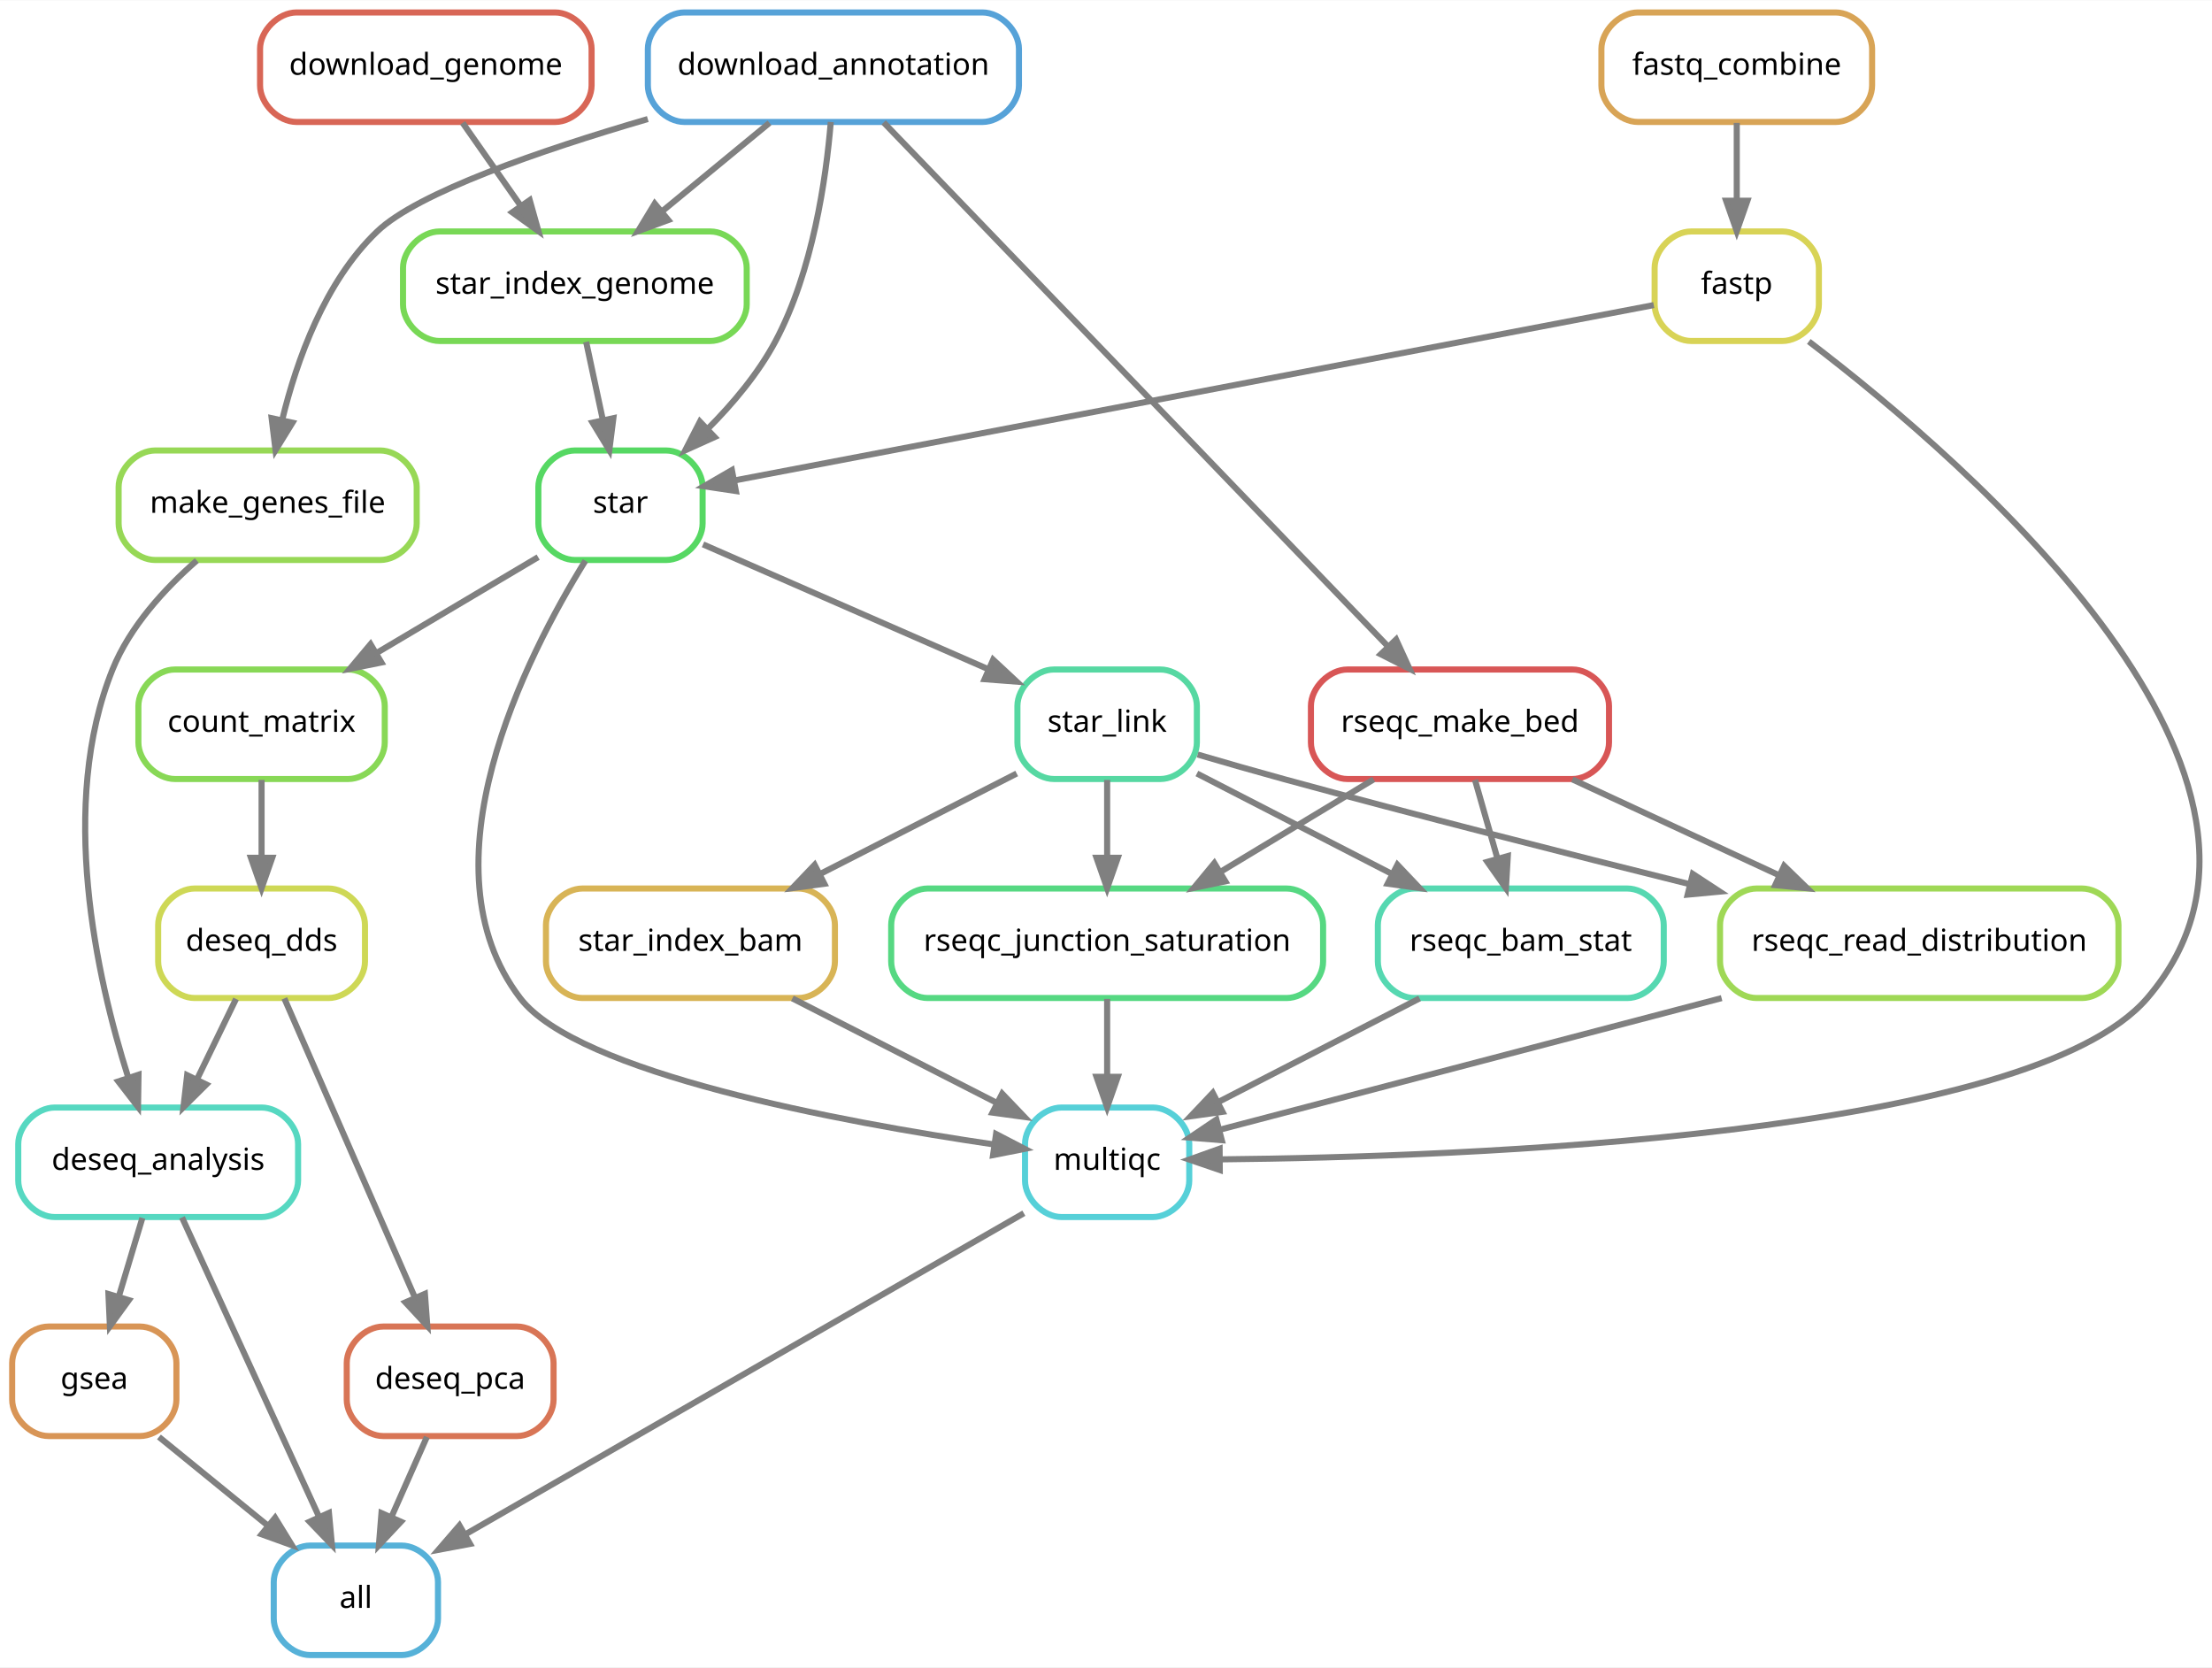
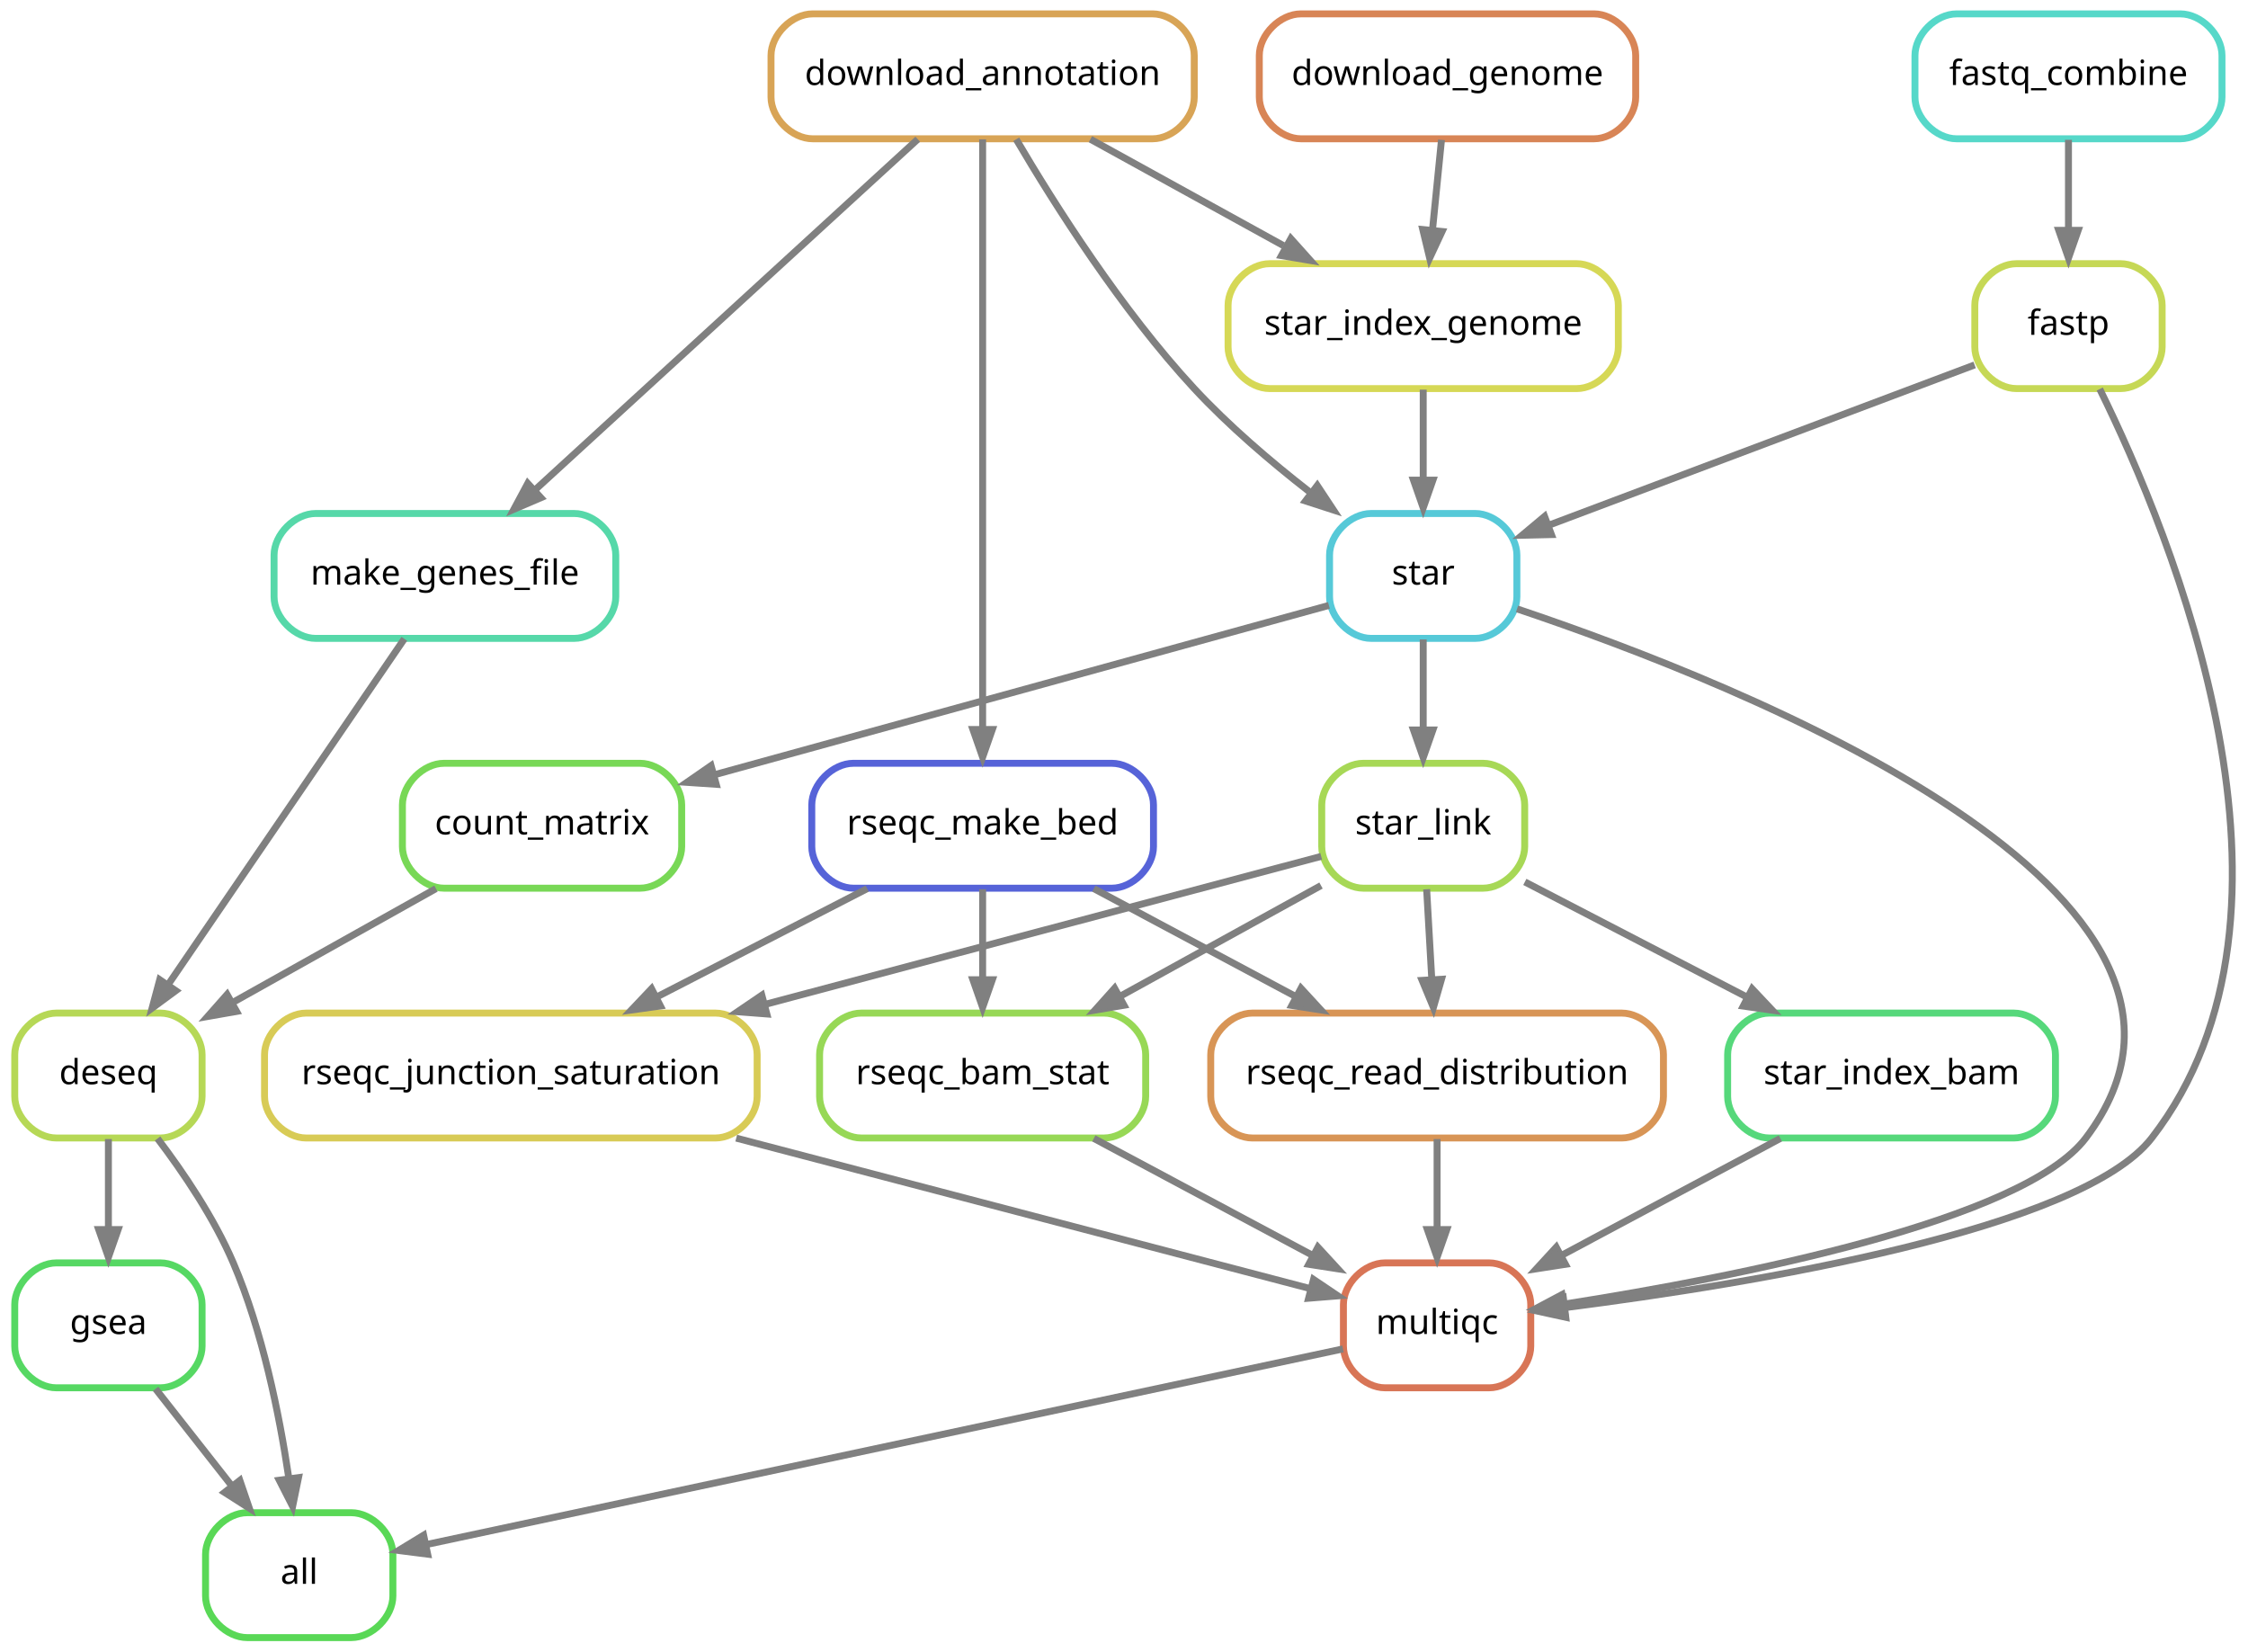
- <svg xmlns="http://www.w3.org/2000/svg" width="727pt" height="548pt" viewBox="0.00 0.00 727.25 548.00">
-   <g id="graph0" class="graph" transform="scale(1 1) rotate(0) translate(4 544)">
-     <polygon fill="white" stroke="transparent" points="-4,4 -4,-544 723.25,-544 723.25,4 -4,4" />
+ <svg xmlns="http://www.w3.org/2000/svg" width="648pt" height="476pt" viewBox="0.00 0.00 647.50 476.00">
+   <g id="graph0" class="graph" transform="scale(1 1) rotate(0) translate(4 472)">
+     <polygon fill="white" stroke="white" points="-4,5 -4,-472 644.504,-472 644.504,5 -4,5" />
    <g id="node1" class="node">
-       <path fill="none" stroke="#56b1d8" stroke-width="2" d="M128,-36C128,-36 98,-36 98,-36 92,-36 86,-30 86,-24 86,-24 86,-12 86,-12 86,-6 92,0 98,0 98,0 128,0 128,0 134,0 140,-6 140,-12 140,-12 140,-24 140,-24 140,-30 134,-36 128,-36" />
-       <text text-anchor="middle" x="113" y="-15.5" font-family="sans" font-size="10.00">all</text>
+       <path fill="none" stroke="#59d856" stroke-width="2" d="M97,-36C97,-36 67,-36 67,-36 61,-36 55,-30 55,-24 55,-24 55,-12 55,-12 55,-6 61,-0 67,-0 67,-0 97,-0 97,-0 103,-0 109,-6 109,-12 109,-12 109,-24 109,-24 109,-30 103,-36 97,-36" />
+       <text text-anchor="middle" x="82" y="-15.5" font-family="sans" font-size="10.00">all</text>
    </g>
    <g id="node2" class="node">
-       <path fill="none" stroke="#d89556" stroke-width="2" d="M42,-108C42,-108 12,-108 12,-108 6,-108 0,-102 0,-96 0,-96 0,-84 0,-84 0,-78 6,-72 12,-72 12,-72 42,-72 42,-72 48,-72 54,-78 54,-84 54,-84 54,-96 54,-96 54,-102 48,-108 42,-108" />
+       <path fill="none" stroke="#56d863" stroke-width="2" d="M42,-108C42,-108 12,-108 12,-108 6,-108 0,-102 0,-96 0,-96 0,-84 0,-84 0,-78 6,-72 12,-72 12,-72 42,-72 42,-72 48,-72 54,-78 54,-84 54,-84 54,-96 54,-96 54,-102 48,-108 42,-108" />
      <text text-anchor="middle" x="27" y="-87.5" font-family="sans" font-size="10.00">gsea</text>
    </g>
-     <g id="edge2" class="edge">
-       <path fill="none" stroke="grey" stroke-width="2" d="M48.26,-71.7C59.09,-62.88 72.42,-52.03 84.16,-42.47" />
-       <polygon fill="grey" stroke="grey" stroke-width="2" points="86.44,-45.13 91.99,-36.1 82.02,-39.7 86.44,-45.13" />
+     <g id="edge3" class="edge">
+       <path fill="none" stroke="grey" stroke-width="2" d="M40.596,-71.697C47.123,-63.389 55.068,-53.277 62.247,-44.141" />
+       <polygon fill="grey" stroke="grey" points="65.135,-46.13 68.561,-36.104 59.63,-41.805 65.135,-46.13" />
    </g>
    <g id="node3" class="node">
-       <path fill="none" stroke="#56d8c1" stroke-width="2" d="M82,-180C82,-180 14,-180 14,-180 8,-180 2,-174 2,-168 2,-168 2,-156 2,-156 2,-150 8,-144 14,-144 14,-144 82,-144 82,-144 88,-144 94,-150 94,-156 94,-156 94,-168 94,-168 94,-174 88,-180 82,-180" />
-       <text text-anchor="middle" x="48" y="-159.5" font-family="sans" font-size="10.00">deseq_analysis</text>
+       <path fill="none" stroke="#b6d856" stroke-width="2" d="M42,-180C42,-180 12,-180 12,-180 6,-180 0,-174 0,-168 0,-168 0,-156 0,-156 0,-150 6,-144 12,-144 12,-144 42,-144 42,-144 48,-144 54,-150 54,-156 54,-156 54,-168 54,-168 54,-174 48,-180 42,-180" />
+       <text text-anchor="middle" x="27" y="-159.5" font-family="sans" font-size="10.00">deseq</text>
+     </g>
+     <g id="edge2" class="edge">
+       <path fill="none" stroke="grey" stroke-width="2" d="M41.165,-143.851C48.69,-133.93 57.497,-120.89 63,-108 71.413,-88.293 76.245,-64.488 78.928,-46.458" />
+       <polygon fill="grey" stroke="grey" points="82.427,-46.705 80.303,-36.325 75.49,-45.764 82.427,-46.705" />
+     </g>
+     <g id="edge4" class="edge">
+       <path fill="none" stroke="grey" stroke-width="2" d="M27,-143.697C27,-135.983 27,-126.712 27,-118.112" />
+       <polygon fill="grey" stroke="grey" points="30.5,-118.104 27,-108.104 23.5,-118.104 30.5,-118.104" />
+     </g>
+     <g id="node4" class="node">
+       <path fill="none" stroke="#78d856" stroke-width="2" d="M180.25,-252C180.25,-252 123.75,-252 123.75,-252 117.75,-252 111.75,-246 111.75,-240 111.75,-240 111.75,-228 111.75,-228 111.75,-222 117.75,-216 123.75,-216 123.75,-216 180.25,-216 180.25,-216 186.25,-216 192.25,-222 192.25,-228 192.25,-228 192.25,-240 192.25,-240 192.25,-246 186.25,-252 180.25,-252" />
+       <text text-anchor="middle" x="152" y="-231.5" font-family="sans" font-size="10.00">count_matrix</text>
+     </g>
+     <g id="edge5" class="edge">
+       <path fill="none" stroke="grey" stroke-width="2" d="M121.422,-215.876C103.781,-205.998 81.504,-193.522 63.018,-183.17" />
+       <polygon fill="grey" stroke="grey" points="64.72,-180.112 54.285,-178.279 61.3,-186.219 64.72,-180.112" />
+     </g>
+     <g id="node5" class="node">
+       <path fill="none" stroke="#56c9d8" stroke-width="2" d="M421,-324C421,-324 391,-324 391,-324 385,-324 379,-318 379,-312 379,-312 379,-300 379,-300 379,-294 385,-288 391,-288 391,-288 421,-288 421,-288 427,-288 433,-294 433,-300 433,-300 433,-312 433,-312 433,-318 427,-324 421,-324" />
+       <text text-anchor="middle" x="406" y="-303.5" font-family="sans" font-size="10.00">star</text>
+     </g>
+     <g id="edge7" class="edge">
+       <path fill="none" stroke="grey" stroke-width="2" d="M378.818,-297.509C336.737,-285.912 255.16,-263.43 202.17,-248.827" />
+       <polygon fill="grey" stroke="grey" points="202.87,-245.389 192.3,-246.106 201.01,-252.137 202.87,-245.389" />
+     </g>
+     <g id="node12" class="node">
+       <path fill="none" stroke="#d87556" stroke-width="2" d="M425,-108C425,-108 395,-108 395,-108 389,-108 383,-102 383,-96 383,-96 383,-84 383,-84 383,-78 389,-72 395,-72 395,-72 425,-72 425,-72 431,-72 437,-78 437,-84 437,-84 437,-96 437,-96 437,-102 431,-108 425,-108" />
+       <text text-anchor="middle" x="410" y="-87.5" font-family="sans" font-size="10.00">multiqc</text>
+     </g>
+     <g id="edge16" class="edge">
+       <path fill="none" stroke="grey" stroke-width="2" d="M433.044,-296.506C497.388,-274.908 650.352,-214.575 597,-144 578.952,-120.126 496.134,-103.891 446.969,-96.171" />
+       <polygon fill="grey" stroke="grey" points="447.438,-92.702 437.024,-94.653 446.382,-99.621 447.438,-92.702" />
+     </g>
+     <g id="node14" class="node">
+       <path fill="none" stroke="#a7d856" stroke-width="2" d="M423.25,-252C423.25,-252 388.75,-252 388.75,-252 382.75,-252 376.75,-246 376.75,-240 376.75,-240 376.75,-228 376.75,-228 376.75,-222 382.75,-216 388.75,-216 388.75,-216 423.25,-216 423.25,-216 429.25,-216 435.25,-222 435.25,-228 435.25,-228 435.25,-240 435.25,-240 435.25,-246 429.25,-252 423.25,-252" />
+       <text text-anchor="middle" x="406" y="-231.5" font-family="sans" font-size="10.00">star_link</text>
+     </g>
+     <g id="edge22" class="edge">
+       <path fill="none" stroke="grey" stroke-width="2" d="M406,-287.697C406,-279.983 406,-270.712 406,-262.112" />
+       <polygon fill="grey" stroke="grey" points="409.5,-262.104 406,-252.104 402.5,-262.104 409.5,-262.104" />
+     </g>
+     <g id="node6" class="node">
+       <path fill="none" stroke="#c6d856" stroke-width="2" d="M607,-396C607,-396 577,-396 577,-396 571,-396 565,-390 565,-384 565,-384 565,-372 565,-372 565,-366 571,-360 577,-360 577,-360 607,-360 607,-360 613,-360 619,-366 619,-372 619,-372 619,-384 619,-384 619,-390 613,-396 607,-396" />
+       <text text-anchor="middle" x="592" y="-375.5" font-family="sans" font-size="10.00">fastp</text>
+     </g>
+     <g id="edge8" class="edge">
+       <path fill="none" stroke="grey" stroke-width="2" d="M564.954,-366.821C532.72,-354.69 478.708,-334.363 442.718,-320.819" />
+       <polygon fill="grey" stroke="grey" points="443.671,-317.438 433.079,-317.191 441.205,-323.989 443.671,-317.438" />
+     </g>
+     <g id="edge15" class="edge">
+       <path fill="none" stroke="grey" stroke-width="2" d="M601.012,-359.873C621.631,-318.058 666.704,-209.401 616,-144 595.53,-117.597 501.089,-102.04 447.466,-95.188" />
+       <polygon fill="grey" stroke="grey" points="447.674,-91.687 437.32,-93.933 446.815,-98.634 447.674,-91.687" />
+     </g>
+     <g id="node7" class="node">
+       <path fill="none" stroke="#56d8c9" stroke-width="2" d="M624.25,-468C624.25,-468 559.75,-468 559.75,-468 553.75,-468 547.75,-462 547.75,-456 547.75,-456 547.75,-444 547.75,-444 547.75,-438 553.75,-432 559.75,-432 559.75,-432 624.25,-432 624.25,-432 630.25,-432 636.25,-438 636.25,-444 636.25,-444 636.25,-456 636.25,-456 636.25,-462 630.25,-468 624.25,-468" />
+       <text text-anchor="middle" x="592" y="-447.5" font-family="sans" font-size="10.00">fastq_combine</text>
+     </g>
+     <g id="edge11" class="edge">
+       <path fill="none" stroke="grey" stroke-width="2" d="M592,-431.697C592,-423.983 592,-414.712 592,-406.112" />
+       <polygon fill="grey" stroke="grey" points="595.5,-406.104 592,-396.104 588.5,-406.104 595.5,-406.104" />
+     </g>
+     <g id="node8" class="node">
+       <path fill="none" stroke="#d6d856" stroke-width="2" d="M450.25,-396C450.25,-396 361.75,-396 361.75,-396 355.75,-396 349.75,-390 349.75,-384 349.75,-384 349.75,-372 349.75,-372 349.75,-366 355.75,-360 361.75,-360 361.75,-360 450.25,-360 450.25,-360 456.25,-360 462.25,-366 462.25,-372 462.25,-372 462.25,-384 462.25,-384 462.25,-390 456.25,-396 450.25,-396" />
+       <text text-anchor="middle" x="406" y="-375.5" font-family="sans" font-size="10.00">star_index_genome</text>
+     </g>
+     <g id="edge10" class="edge">
+       <path fill="none" stroke="grey" stroke-width="2" d="M406,-359.697C406,-351.983 406,-342.712 406,-334.112" />
+       <polygon fill="grey" stroke="grey" points="409.5,-334.104 406,-324.104 402.5,-334.104 409.5,-334.104" />
+     </g>
+     <g id="node9" class="node">
+       <path fill="none" stroke="#d88556" stroke-width="2" d="M455.25,-468C455.25,-468 370.75,-468 370.75,-468 364.75,-468 358.75,-462 358.75,-456 358.75,-456 358.75,-444 358.75,-444 358.75,-438 364.75,-432 370.75,-432 370.75,-432 455.25,-432 455.25,-432 461.25,-432 467.25,-438 467.25,-444 467.25,-444 467.25,-456 467.25,-456 467.25,-462 461.25,-468 455.25,-468" />
+       <text text-anchor="middle" x="413" y="-447.5" font-family="sans" font-size="10.00">download_genome</text>
+     </g>
+     <g id="edge13" class="edge">
+       <path fill="none" stroke="grey" stroke-width="2" d="M411.27,-431.697C410.498,-423.983 409.571,-414.712 408.711,-406.112" />
+       <polygon fill="grey" stroke="grey" points="412.188,-405.706 407.71,-396.104 405.223,-406.403 412.188,-405.706" />
+     </g>
+     <g id="node10" class="node">
+       <path fill="none" stroke="#d8a456" stroke-width="2" d="M328,-468C328,-468 230,-468 230,-468 224,-468 218,-462 218,-456 218,-456 218,-444 218,-444 218,-438 224,-432 230,-432 230,-432 328,-432 328,-432 334,-432 340,-438 340,-444 340,-444 340,-456 340,-456 340,-462 334,-468 328,-468" />
+       <text text-anchor="middle" x="279" y="-447.5" font-family="sans" font-size="10.00">download_annotation</text>
+     </g>
+     <g id="edge9" class="edge">
+       <path fill="none" stroke="grey" stroke-width="2" d="M288.678,-431.85C299.721,-413.087 318.988,-382.667 340,-360 349.872,-349.351 361.956,-339.026 373.074,-330.362" />
+       <polygon fill="grey" stroke="grey" points="375.492,-332.921 381.335,-324.083 371.255,-327.348 375.492,-332.921" />
+     </g>
+     <g id="edge12" class="edge">
+       <path fill="none" stroke="grey" stroke-width="2" d="M310.068,-431.876C326.827,-422.639 347.706,-411.131 365.702,-401.212" />
+       <polygon fill="grey" stroke="grey" points="367.745,-404.082 374.813,-396.19 364.366,-397.952 367.745,-404.082" />
+     </g>
+     <g id="node11" class="node">
+       <path fill="none" stroke="#56d8a9" stroke-width="2" d="M161.25,-324C161.25,-324 86.75,-324 86.75,-324 80.75,-324 74.75,-318 74.75,-312 74.75,-312 74.75,-300 74.75,-300 74.75,-294 80.75,-288 86.75,-288 86.75,-288 161.25,-288 161.25,-288 167.25,-288 173.25,-294 173.25,-300 173.25,-300 173.25,-312 173.25,-312 173.25,-318 167.25,-324 161.25,-324" />
+       <text text-anchor="middle" x="124" y="-303.5" font-family="sans" font-size="10.00">make_genes_file</text>
+     </g>
+     <g id="edge14" class="edge">
+       <path fill="none" stroke="grey" stroke-width="2" d="M260.303,-431.871C232.839,-406.711 181.474,-359.654 150.243,-331.042" />
+       <polygon fill="grey" stroke="grey" points="152.501,-328.364 142.763,-324.189 147.772,-333.525 152.501,-328.364" />
+     </g>
+     <g id="node16" class="node">
+       <path fill="none" stroke="#5663d8" stroke-width="2" d="M316.25,-252C316.25,-252 241.75,-252 241.75,-252 235.75,-252 229.75,-246 229.75,-240 229.75,-240 229.75,-228 229.75,-228 229.75,-222 235.75,-216 241.75,-216 241.75,-216 316.25,-216 316.25,-216 322.25,-216 328.25,-222 328.25,-228 328.25,-228 328.25,-240 328.25,-240 328.25,-246 322.25,-252 316.25,-252" />
+       <text text-anchor="middle" x="279" y="-231.5" font-family="sans" font-size="10.00">rseqc_make_bed</text>
+     </g>
+     <g id="edge25" class="edge">
+       <path fill="none" stroke="grey" stroke-width="2" d="M279,-431.849C279,-394.832 279,-307.181 279,-262.386" />
+       <polygon fill="grey" stroke="grey" points="282.5,-262.232 279,-252.232 275.5,-262.232 282.5,-262.232" />
+     </g>
+     <g id="edge6" class="edge">
+       <path fill="none" stroke="grey" stroke-width="2" d="M112.3,-287.871C95.404,-263.137 64.053,-217.242 44.427,-188.512" />
+       <polygon fill="grey" stroke="grey" points="47.273,-186.472 38.742,-180.189 41.492,-190.421 47.273,-186.472" />
    </g>
    <g id="edge1" class="edge">
-       <path fill="none" stroke="grey" stroke-width="2" d="M55.84,-143.87C67.02,-119.46 87.63,-74.43 100.81,-45.64" />
-       <polygon fill="grey" stroke="grey" stroke-width="2" points="104.15,-46.74 105.13,-36.19 97.79,-43.83 104.15,-46.74" />
-     </g>
-     <g id="edge5" class="edge">
-       <path fill="none" stroke="grey" stroke-width="2" d="M42.81,-143.7C40.47,-135.9 37.65,-126.51 35.05,-117.83" />
-       <polygon fill="grey" stroke="grey" stroke-width="2" points="38.36,-116.68 32.13,-108.1 31.65,-118.69 38.36,-116.68" />
-     </g>
-     <g id="node4" class="node">
-       <path fill="none" stroke="#ced856" stroke-width="2" d="M104,-252C104,-252 60,-252 60,-252 54,-252 48,-246 48,-240 48,-240 48,-228 48,-228 48,-222 54,-216 60,-216 60,-216 104,-216 104,-216 110,-216 116,-222 116,-228 116,-228 116,-240 116,-240 116,-246 110,-252 104,-252" />
-       <text text-anchor="middle" x="82" y="-231.5" font-family="sans" font-size="10.00">deseq_dds</text>
-     </g>
-     <g id="edge7" class="edge">
-       <path fill="none" stroke="grey" stroke-width="2" d="M73.6,-215.7C69.73,-207.73 65.05,-198.1 60.76,-189.26" />
-       <polygon fill="grey" stroke="grey" stroke-width="2" points="63.83,-187.57 56.31,-180.1 57.53,-190.63 63.83,-187.57" />
+       <path fill="none" stroke="grey" stroke-width="2" d="M382.879,-83.212C324.311,-70.713 185.92,-41.178 119.219,-26.943" />
+       <polygon fill="grey" stroke="grey" points="119.663,-23.459 109.152,-24.795 118.202,-30.305 119.663,-23.459" />
    </g>
    <g id="node13" class="node">
-       <path fill="none" stroke="#d87556" stroke-width="2" d="M166,-108C166,-108 122,-108 122,-108 116,-108 110,-102 110,-96 110,-96 110,-84 110,-84 110,-78 116,-72 122,-72 122,-72 166,-72 166,-72 172,-72 178,-78 178,-84 178,-84 178,-96 178,-96 178,-102 172,-108 166,-108" />
-       <text text-anchor="middle" x="144" y="-87.5" font-family="sans" font-size="10.00">deseq_pca</text>
+       <path fill="none" stroke="#56d87b" stroke-width="2" d="M576.25,-180C576.25,-180 505.75,-180 505.75,-180 499.75,-180 493.75,-174 493.75,-168 493.75,-168 493.75,-156 493.75,-156 493.75,-150 499.75,-144 505.75,-144 505.75,-144 576.25,-144 576.25,-144 582.25,-144 588.25,-150 588.25,-156 588.25,-156 588.25,-168 588.25,-168 588.25,-174 582.25,-180 576.25,-180" />
+       <text text-anchor="middle" x="541" y="-159.5" font-family="sans" font-size="10.00">star_index_bam</text>
    </g>
    <g id="edge17" class="edge">
-       <path fill="none" stroke="grey" stroke-width="2" d="M89.48,-215.87C100.14,-191.46 119.8,-146.43 132.37,-117.64" />
-       <polygon fill="grey" stroke="grey" stroke-width="2" points="135.7,-118.75 136.49,-108.19 129.29,-115.95 135.7,-118.75" />
+       <path fill="none" stroke="grey" stroke-width="2" d="M508.954,-143.876C489.99,-133.743 465.913,-120.877 446.257,-110.374" />
+       <polygon fill="grey" stroke="grey" points="447.758,-107.208 437.289,-105.582 444.459,-113.382 447.758,-107.208" />
    </g>
-     <g id="node5" class="node">
-       <path fill="none" stroke="#88d856" stroke-width="2" d="M110.5,-324C110.5,-324 53.5,-324 53.5,-324 47.5,-324 41.5,-318 41.5,-312 41.5,-312 41.5,-300 41.5,-300 41.5,-294 47.5,-288 53.5,-288 53.5,-288 110.5,-288 110.5,-288 116.5,-288 122.5,-294 122.5,-300 122.5,-300 122.5,-312 122.5,-312 122.5,-318 116.5,-324 110.5,-324" />
-       <text text-anchor="middle" x="82" y="-303.5" font-family="sans" font-size="10.00">count_matrix</text>
+     <g id="edge21" class="edge">
+       <path fill="none" stroke="grey" stroke-width="2" d="M435.293,-217.811C453.937,-208.144 478.38,-195.47 499.065,-184.744" />
+       <polygon fill="grey" stroke="grey" points="500.703,-187.837 507.97,-180.127 497.481,-181.623 500.703,-187.837" />
    </g>
-     <g id="edge8" class="edge">
-       <path fill="none" stroke="grey" stroke-width="2" d="M82,-287.7C82,-279.98 82,-270.71 82,-262.11" />
-       <polygon fill="grey" stroke="grey" stroke-width="2" points="85.5,-262.1 82,-252.1 78.5,-262.1 85.5,-262.1" />
+     <g id="node15" class="node">
+       <path fill="none" stroke="#d8cb56" stroke-width="2" d="M202,-180C202,-180 84,-180 84,-180 78,-180 72,-174 72,-168 72,-168 72,-156 72,-156 72,-150 78,-144 84,-144 84,-144 202,-144 202,-144 208,-144 214,-150 214,-156 214,-156 214,-168 214,-168 214,-174 208,-180 202,-180" />
+       <text text-anchor="middle" x="143" y="-159.5" font-family="sans" font-size="10.00">rseqc_junction_saturation</text>
    </g>
-     <g id="node6" class="node">
-       <path fill="none" stroke="#56d863" stroke-width="2" d="M215,-396C215,-396 185,-396 185,-396 179,-396 173,-390 173,-384 173,-384 173,-372 173,-372 173,-366 179,-360 185,-360 185,-360 215,-360 215,-360 221,-360 227,-366 227,-372 227,-372 227,-384 227,-384 227,-390 221,-396 215,-396" />
-       <text text-anchor="middle" x="200" y="-375.5" font-family="sans" font-size="10.00">star</text>
+     <g id="edge23" class="edge">
+       <path fill="none" stroke="grey" stroke-width="2" d="M376.596,-225.174C338.172,-214.947 269.55,-196.682 216.588,-182.586" />
+       <polygon fill="grey" stroke="grey" points="217.456,-179.195 206.892,-180.006 215.655,-185.96 217.456,-179.195" />
    </g>
-     <g id="edge9" class="edge">
-       <path fill="none" stroke="grey" stroke-width="2" d="M172.93,-360.94C157.17,-351.59 137.06,-339.66 119.76,-329.4" />
-       <polygon fill="grey" stroke="grey" stroke-width="2" points="121.39,-326.3 111.01,-324.21 117.82,-332.32 121.39,-326.3" />
+     <g id="node17" class="node">
+       <path fill="none" stroke="#97d856" stroke-width="2" d="M314,-180C314,-180 244,-180 244,-180 238,-180 232,-174 232,-168 232,-168 232,-156 232,-156 232,-150 238,-144 244,-144 244,-144 314,-144 314,-144 320,-144 326,-150 326,-156 326,-156 326,-168 326,-168 326,-174 320,-180 314,-180" />
+       <text text-anchor="middle" x="279" y="-159.5" font-family="sans" font-size="10.00">rseqc_bam_stat</text>
    </g>
-     <g id="node14" class="node">
-       <path fill="none" stroke="#56d0d8" stroke-width="2" d="M375,-180C375,-180 345,-180 345,-180 339,-180 333,-174 333,-168 333,-168 333,-156 333,-156 333,-150 339,-144 345,-144 345,-144 375,-144 375,-144 381,-144 387,-150 387,-156 387,-156 387,-168 387,-168 387,-174 381,-180 375,-180" />
-       <text text-anchor="middle" x="360" y="-159.5" font-family="sans" font-size="10.00">multiqc</text>
+     <g id="edge26" class="edge">
+       <path fill="none" stroke="grey" stroke-width="2" d="M376.544,-216.765C359.416,-207.324 337.596,-195.297 318.939,-185.013" />
+       <polygon fill="grey" stroke="grey" points="320.515,-181.886 310.068,-180.124 317.136,-188.016 320.515,-181.886" />
    </g>
-     <g id="edge22" class="edge">
-       <path fill="none" stroke="grey" stroke-width="2" d="M188.46,-359.76C168.77,-327.99 133.87,-259.45 167,-216 185.82,-191.31 272.4,-175.27 322.98,-167.83" />
-       <polygon fill="grey" stroke="grey" stroke-width="2" points="323.48,-171.29 332.88,-166.41 322.49,-164.36 323.48,-171.29" />
+     <g id="node18" class="node">
+       <path fill="none" stroke="#d89556" stroke-width="2" d="M463.25,-180C463.25,-180 356.75,-180 356.75,-180 350.75,-180 344.75,-174 344.75,-168 344.75,-168 344.75,-156 344.75,-156 344.75,-150 350.75,-144 356.75,-144 356.75,-144 463.25,-144 463.25,-144 469.25,-144 475.25,-150 475.25,-156 475.25,-156 475.25,-168 475.25,-168 475.25,-174 469.25,-180 463.25,-180" />
+       <text text-anchor="middle" x="410" y="-159.5" font-family="sans" font-size="10.00">rseqc_read_distribution</text>
    </g>
-     <g id="node16" class="node">
-       <path fill="none" stroke="#56d8a2" stroke-width="2" d="M377.5,-324C377.5,-324 342.5,-324 342.5,-324 336.5,-324 330.5,-318 330.5,-312 330.5,-312 330.5,-300 330.5,-300 330.5,-294 336.5,-288 342.5,-288 342.5,-288 377.5,-288 377.5,-288 383.5,-288 389.5,-294 389.5,-300 389.5,-300 389.5,-312 389.5,-312 389.5,-318 383.5,-324 377.5,-324" />
-       <text text-anchor="middle" x="360" y="-303.5" font-family="sans" font-size="10.00">star_link</text>
+     <g id="edge28" class="edge">
+       <path fill="none" stroke="grey" stroke-width="2" d="M406.989,-215.697C407.43,-207.983 407.959,-198.712 408.451,-190.112" />
+       <polygon fill="grey" stroke="grey" points="411.946,-190.288 409.023,-180.104 404.958,-189.888 411.946,-190.288" />
    </g>
-     <g id="edge25" class="edge">
-       <path fill="none" stroke="grey" stroke-width="2" d="M227.14,-365.13C252.85,-353.88 291.75,-336.86 320.83,-324.14" />
-       <polygon fill="grey" stroke="grey" stroke-width="2" points="322.52,-327.22 330.28,-320 319.71,-320.81 322.52,-327.22" />
+     <g id="edge20" class="edge">
+       <path fill="none" stroke="grey" stroke-width="2" d="M207.974,-143.966C259.739,-130.394 330.363,-111.879 372.934,-100.718" />
+       <polygon fill="grey" stroke="grey" points="374.08,-104.035 382.866,-98.114 372.305,-97.264 374.08,-104.035" />
    </g>
-     <g id="node7" class="node">
-       <path fill="none" stroke="#d8d356" stroke-width="2" d="M582,-468C582,-468 552,-468 552,-468 546,-468 540,-462 540,-456 540,-456 540,-444 540,-444 540,-438 546,-432 552,-432 552,-432 582,-432 582,-432 588,-432 594,-438 594,-444 594,-444 594,-456 594,-456 594,-462 588,-468 582,-468" />
-       <text text-anchor="middle" x="567" y="-447.5" font-family="sans" font-size="10.00">fastp</text>
+     <g id="edge24" class="edge">
+       <path fill="none" stroke="grey" stroke-width="2" d="M245.731,-215.876C227.537,-206.512 204.809,-194.814 185.36,-184.803" />
+       <polygon fill="grey" stroke="grey" points="186.89,-181.654 176.397,-180.19 183.687,-187.878 186.89,-181.654" />
    </g>
-     <g id="edge12" class="edge">
-       <path fill="none" stroke="grey" stroke-width="2" d="M539.72,-443.8C474.96,-431.44 311.88,-400.34 237.74,-386.2" />
-       <polygon fill="grey" stroke="grey" stroke-width="2" points="237.94,-382.67 227.46,-384.24 236.63,-389.55 237.94,-382.67" />
+     <g id="edge27" class="edge">
+       <path fill="none" stroke="grey" stroke-width="2" d="M279,-215.697C279,-207.983 279,-198.712 279,-190.112" />
+       <polygon fill="grey" stroke="grey" points="282.5,-190.104 279,-180.104 275.5,-190.104 282.5,-190.104" />
+     </g>
+     <g id="edge29" class="edge">
+       <path fill="none" stroke="grey" stroke-width="2" d="M311.046,-215.876C328.492,-206.554 350.265,-194.919 368.943,-184.939" />
+       <polygon fill="grey" stroke="grey" points="370.66,-187.99 377.831,-180.19 367.361,-181.816 370.66,-187.99" />
+     </g>
+     <g id="edge18" class="edge">
+       <path fill="none" stroke="grey" stroke-width="2" d="M311.046,-143.876C330.01,-133.743 354.087,-120.877 373.743,-110.374" />
+       <polygon fill="grey" stroke="grey" points="375.541,-113.382 382.711,-105.582 372.242,-107.208 375.541,-113.382" />
    </g>
    <g id="edge19" class="edge">
-       <path fill="none" stroke="grey" stroke-width="2" d="M590.69,-431.84C643.87,-391.32 763.45,-287.71 702,-216 663.04,-170.54 477.46,-163.74 397.16,-162.96" />
-       <polygon fill="grey" stroke="grey" stroke-width="2" points="397.03,-159.46 387.01,-162.89 396.98,-166.46 397.03,-159.46" />
-     </g>
-     <g id="node8" class="node">
-       <path fill="none" stroke="#d8a456" stroke-width="2" d="M599.5,-540C599.5,-540 534.5,-540 534.5,-540 528.5,-540 522.5,-534 522.5,-528 522.5,-528 522.5,-516 522.5,-516 522.5,-510 528.5,-504 534.5,-504 534.5,-504 599.5,-504 599.5,-504 605.5,-504 611.5,-510 611.5,-516 611.5,-516 611.5,-528 611.5,-528 611.5,-534 605.5,-540 599.5,-540" />
-       <text text-anchor="middle" x="567" y="-519.5" font-family="sans" font-size="10.00">fastq_combine</text>
-     </g>
-     <g id="edge13" class="edge">
-       <path fill="none" stroke="grey" stroke-width="2" d="M567,-503.7C567,-495.98 567,-486.71 567,-478.11" />
-       <polygon fill="grey" stroke="grey" stroke-width="2" points="570.5,-478.1 567,-468.1 563.5,-478.1 570.5,-478.1" />
-     </g>
-     <g id="node9" class="node">
-       <path fill="none" stroke="#78d856" stroke-width="2" d="M229.5,-468C229.5,-468 140.5,-468 140.5,-468 134.5,-468 128.5,-462 128.5,-456 128.5,-456 128.5,-444 128.5,-444 128.5,-438 134.5,-432 140.5,-432 140.5,-432 229.5,-432 229.5,-432 235.5,-432 241.5,-438 241.5,-444 241.5,-444 241.5,-456 241.5,-456 241.5,-462 235.5,-468 229.5,-468" />
-       <text text-anchor="middle" x="185" y="-447.5" font-family="sans" font-size="10.00">star_index_genome</text>
-     </g>
-     <g id="edge10" class="edge">
-       <path fill="none" stroke="grey" stroke-width="2" d="M188.71,-431.7C190.36,-423.98 192.35,-414.71 194.19,-406.11" />
-       <polygon fill="grey" stroke="grey" stroke-width="2" points="197.66,-406.62 196.33,-396.1 190.82,-405.15 197.66,-406.62" />
-     </g>
-     <g id="node10" class="node">
-       <path fill="none" stroke="#d86656" stroke-width="2" d="M178.5,-540C178.5,-540 93.5,-540 93.5,-540 87.5,-540 81.5,-534 81.5,-528 81.5,-528 81.5,-516 81.5,-516 81.5,-510 87.5,-504 93.5,-504 93.5,-504 178.5,-504 178.5,-504 184.5,-504 190.5,-510 190.5,-516 190.5,-516 190.5,-528 190.5,-528 190.5,-534 184.5,-540 178.5,-540" />
-       <text text-anchor="middle" x="136" y="-519.5" font-family="sans" font-size="10.00">download_genome</text>
-     </g>
-     <g id="edge15" class="edge">
-       <path fill="none" stroke="grey" stroke-width="2" d="M148.11,-503.7C153.87,-495.47 160.86,-485.48 167.21,-476.42" />
-       <polygon fill="grey" stroke="grey" stroke-width="2" points="170.16,-478.3 173.03,-468.1 164.42,-474.29 170.16,-478.3" />
-     </g>
-     <g id="node11" class="node">
-       <path fill="none" stroke="#56a2d8" stroke-width="2" d="M319,-540C319,-540 221,-540 221,-540 215,-540 209,-534 209,-528 209,-528 209,-516 209,-516 209,-510 215,-504 221,-504 221,-504 319,-504 319,-504 325,-504 331,-510 331,-516 331,-516 331,-528 331,-528 331,-534 325,-540 319,-540" />
-       <text text-anchor="middle" x="270" y="-519.5" font-family="sans" font-size="10.00">download_annotation</text>
-     </g>
-     <g id="edge11" class="edge">
-       <path fill="none" stroke="grey" stroke-width="2" d="M269.14,-503.99C267.59,-485.34 263.23,-455.02 251,-432 245.35,-421.36 236.93,-411.36 228.56,-402.98" />
-       <polygon fill="grey" stroke="grey" stroke-width="2" points="230.94,-400.41 221.28,-396.05 226.12,-405.48 230.94,-400.41" />
-     </g>
-     <g id="edge14" class="edge">
-       <path fill="none" stroke="grey" stroke-width="2" d="M248.99,-503.7C238.28,-494.88 225.11,-484.03 213.5,-474.47" />
-       <polygon fill="grey" stroke="grey" stroke-width="2" points="215.71,-471.76 205.77,-468.1 211.26,-477.16 215.71,-471.76" />
-     </g>
-     <g id="node12" class="node">
-       <path fill="none" stroke="#97d856" stroke-width="2" d="M121,-396C121,-396 47,-396 47,-396 41,-396 35,-390 35,-384 35,-384 35,-372 35,-372 35,-366 41,-360 47,-360 47,-360 121,-360 121,-360 127,-360 133,-366 133,-372 133,-372 133,-384 133,-384 133,-390 127,-396 121,-396" />
-       <text text-anchor="middle" x="84" y="-375.5" font-family="sans" font-size="10.00">make_genes_file</text>
-     </g>
-     <g id="edge16" class="edge">
-       <path fill="none" stroke="grey" stroke-width="2" d="M208.98,-504.96C173.54,-494.61 133.32,-480.74 120,-468 102.74,-451.5 93.53,-425.6 88.76,-405.98" />
-       <polygon fill="grey" stroke="grey" stroke-width="2" points="92.15,-405.13 86.59,-396.11 85.31,-406.62 92.15,-405.13" />
-     </g>
-     <g id="node18" class="node">
-       <path fill="none" stroke="#d85656" stroke-width="2" d="M513,-324C513,-324 439,-324 439,-324 433,-324 427,-318 427,-312 427,-312 427,-300 427,-300 427,-294 433,-288 439,-288 439,-288 513,-288 513,-288 519,-288 525,-294 525,-300 525,-300 525,-312 525,-312 525,-318 519,-324 513,-324" />
-       <text text-anchor="middle" x="476" y="-303.5" font-family="sans" font-size="10.00">rseqc_make_bed</text>
-     </g>
-     <g id="edge28" class="edge">
-       <path fill="none" stroke="grey" stroke-width="2" d="M286.51,-503.85C322.9,-466.05 410.11,-375.45 452.32,-331.6" />
-       <polygon fill="grey" stroke="grey" stroke-width="2" points="455,-333.86 459.41,-324.23 449.96,-329.01 455,-333.86" />
-     </g>
-     <g id="edge6" class="edge">
-       <path fill="none" stroke="grey" stroke-width="2" d="M60.7,-359.82C50.1,-350.54 38.68,-338.09 33,-324 15.1,-279.59 27.71,-222.9 38.12,-190" />
-       <polygon fill="grey" stroke="grey" stroke-width="2" points="41.54,-190.79 41.38,-180.2 34.9,-188.58 41.54,-190.79" />
-     </g>
-     <g id="edge4" class="edge">
-       <path fill="none" stroke="grey" stroke-width="2" d="M136.34,-71.7C132.81,-63.73 128.54,-54.1 124.63,-45.26" />
-       <polygon fill="grey" stroke="grey" stroke-width="2" points="127.82,-43.83 120.57,-36.1 121.42,-46.67 127.82,-43.83" />
-     </g>
-     <g id="edge3" class="edge">
-       <path fill="none" stroke="grey" stroke-width="2" d="M332.62,-145.26C287.81,-119.5 198.8,-68.33 148.96,-39.67" />
-       <polygon fill="grey" stroke="grey" stroke-width="2" points="150.54,-36.54 140.12,-34.59 147.05,-42.61 150.54,-36.54" />
-     </g>
-     <g id="node15" class="node">
-       <path fill="none" stroke="#d8b456" stroke-width="2" d="M258.5,-252C258.5,-252 187.5,-252 187.5,-252 181.5,-252 175.5,-246 175.5,-240 175.5,-240 175.5,-228 175.5,-228 175.5,-222 181.5,-216 187.5,-216 187.5,-216 258.5,-216 258.5,-216 264.5,-216 270.5,-222 270.5,-228 270.5,-228 270.5,-240 270.5,-240 270.5,-246 264.5,-252 258.5,-252" />
-       <text text-anchor="middle" x="223" y="-231.5" font-family="sans" font-size="10.00">star_index_bam</text>
-     </g>
-     <g id="edge21" class="edge">
-       <path fill="none" stroke="grey" stroke-width="2" d="M256.51,-215.88C276.85,-205.49 302.8,-192.22 323.63,-181.58" />
-       <polygon fill="grey" stroke="grey" stroke-width="2" points="325.49,-184.56 332.81,-176.9 322.31,-178.33 325.49,-184.56" />
-     </g>
-     <g id="edge24" class="edge">
-       <path fill="none" stroke="grey" stroke-width="2" d="M330.27,-289.81C311.35,-280.14 286.55,-267.47 265.56,-256.74" />
-       <polygon fill="grey" stroke="grey" stroke-width="2" points="267.02,-253.56 256.52,-252.13 263.83,-259.79 267.02,-253.56" />
-     </g>
-     <g id="node17" class="node">
-       <path fill="none" stroke="#56d882" stroke-width="2" d="M419,-252C419,-252 301,-252 301,-252 295,-252 289,-246 289,-240 289,-240 289,-228 289,-228 289,-222 295,-216 301,-216 301,-216 419,-216 419,-216 425,-216 431,-222 431,-228 431,-228 431,-240 431,-240 431,-246 425,-252 419,-252" />
-       <text text-anchor="middle" x="360" y="-231.5" font-family="sans" font-size="10.00">rseqc_junction_saturation</text>
-     </g>
-     <g id="edge26" class="edge">
-       <path fill="none" stroke="grey" stroke-width="2" d="M360,-287.7C360,-279.98 360,-270.71 360,-262.11" />
-       <polygon fill="grey" stroke="grey" stroke-width="2" points="363.5,-262.1 360,-252.1 356.5,-262.1 363.5,-262.1" />
-     </g>
-     <g id="node19" class="node">
-       <path fill="none" stroke="#56d8b1" stroke-width="2" d="M531,-252C531,-252 461,-252 461,-252 455,-252 449,-246 449,-240 449,-240 449,-228 449,-228 449,-222 455,-216 461,-216 461,-216 531,-216 531,-216 537,-216 543,-222 543,-228 543,-228 543,-240 543,-240 543,-246 537,-252 531,-252" />
-       <text text-anchor="middle" x="496" y="-231.5" font-family="sans" font-size="10.00">rseqc_bam_stat</text>
-     </g>
-     <g id="edge29" class="edge">
-       <path fill="none" stroke="grey" stroke-width="2" d="M389.51,-289.81C408.29,-280.14 432.92,-267.47 453.75,-256.74" />
-       <polygon fill="grey" stroke="grey" stroke-width="2" points="455.44,-259.82 462.73,-252.13 452.23,-253.59 455.44,-259.82" />
-     </g>
-     <g id="node20" class="node">
-       <path fill="none" stroke="#9fd856" stroke-width="2" d="M680.5,-252C680.5,-252 573.5,-252 573.5,-252 567.5,-252 561.5,-246 561.5,-240 561.5,-240 561.5,-228 561.5,-228 561.5,-222 567.5,-216 573.5,-216 573.5,-216 680.5,-216 680.5,-216 686.5,-216 692.5,-222 692.5,-228 692.5,-228 692.5,-240 692.5,-240 692.5,-246 686.5,-252 680.5,-252" />
-       <text text-anchor="middle" x="627" y="-231.5" font-family="sans" font-size="10.00">rseqc_read_distribution</text>
-     </g>
-     <g id="edge31" class="edge">
-       <path fill="none" stroke="grey" stroke-width="2" d="M389.74,-296.05C398.8,-293.39 408.79,-290.52 418,-288 462.11,-275.95 511.71,-263.33 551.51,-253.43" />
-       <polygon fill="grey" stroke="grey" stroke-width="2" points="552.55,-256.78 561.41,-250.98 550.86,-249.99 552.55,-256.78" />
-     </g>
-     <g id="edge23" class="edge">
-       <path fill="none" stroke="grey" stroke-width="2" d="M360,-215.7C360,-207.98 360,-198.71 360,-190.11" />
-       <polygon fill="grey" stroke="grey" stroke-width="2" points="363.5,-190.1 360,-180.1 356.5,-190.1 363.5,-190.1" />
-     </g>
-     <g id="edge27" class="edge">
-       <path fill="none" stroke="grey" stroke-width="2" d="M447.62,-287.88C432.46,-278.72 413.59,-267.34 397.26,-257.48" />
-       <polygon fill="grey" stroke="grey" stroke-width="2" points="398.86,-254.36 388.49,-252.19 395.24,-260.35 398.86,-254.36" />
-     </g>
-     <g id="edge30" class="edge">
-       <path fill="none" stroke="grey" stroke-width="2" d="M480.94,-287.7C483.17,-279.9 485.85,-270.51 488.33,-261.83" />
-       <polygon fill="grey" stroke="grey" stroke-width="2" points="491.73,-262.68 491.11,-252.1 485,-260.76 491.73,-262.68" />
-     </g>
-     <g id="edge32" class="edge">
-       <path fill="none" stroke="grey" stroke-width="2" d="M512.94,-287.88C533.49,-278.35 559.25,-266.41 581.09,-256.28" />
-       <polygon fill="grey" stroke="grey" stroke-width="2" points="582.58,-259.45 590.18,-252.07 579.64,-253.1 582.58,-259.45" />
-     </g>
-     <g id="edge18" class="edge">
-       <path fill="none" stroke="grey" stroke-width="2" d="M462.73,-215.88C442.68,-205.56 417.13,-192.4 396.52,-181.8" />
-       <polygon fill="grey" stroke="grey" stroke-width="2" points="397.93,-178.59 387.44,-177.12 394.73,-184.81 397.93,-178.59" />
-     </g>
-     <g id="edge20" class="edge">
-       <path fill="none" stroke="grey" stroke-width="2" d="M562.03,-215.97C510.26,-202.39 439.64,-183.88 397.07,-172.72" />
-       <polygon fill="grey" stroke="grey" stroke-width="2" points="397.69,-169.26 387.13,-170.11 395.92,-176.04 397.69,-169.26" />
+       <path fill="none" stroke="grey" stroke-width="2" d="M410,-143.697C410,-135.983 410,-126.712 410,-118.112" />
+       <polygon fill="grey" stroke="grey" points="413.5,-118.104 410,-108.104 406.5,-118.104 413.5,-118.104" />
    </g>
  </g>
</svg>
